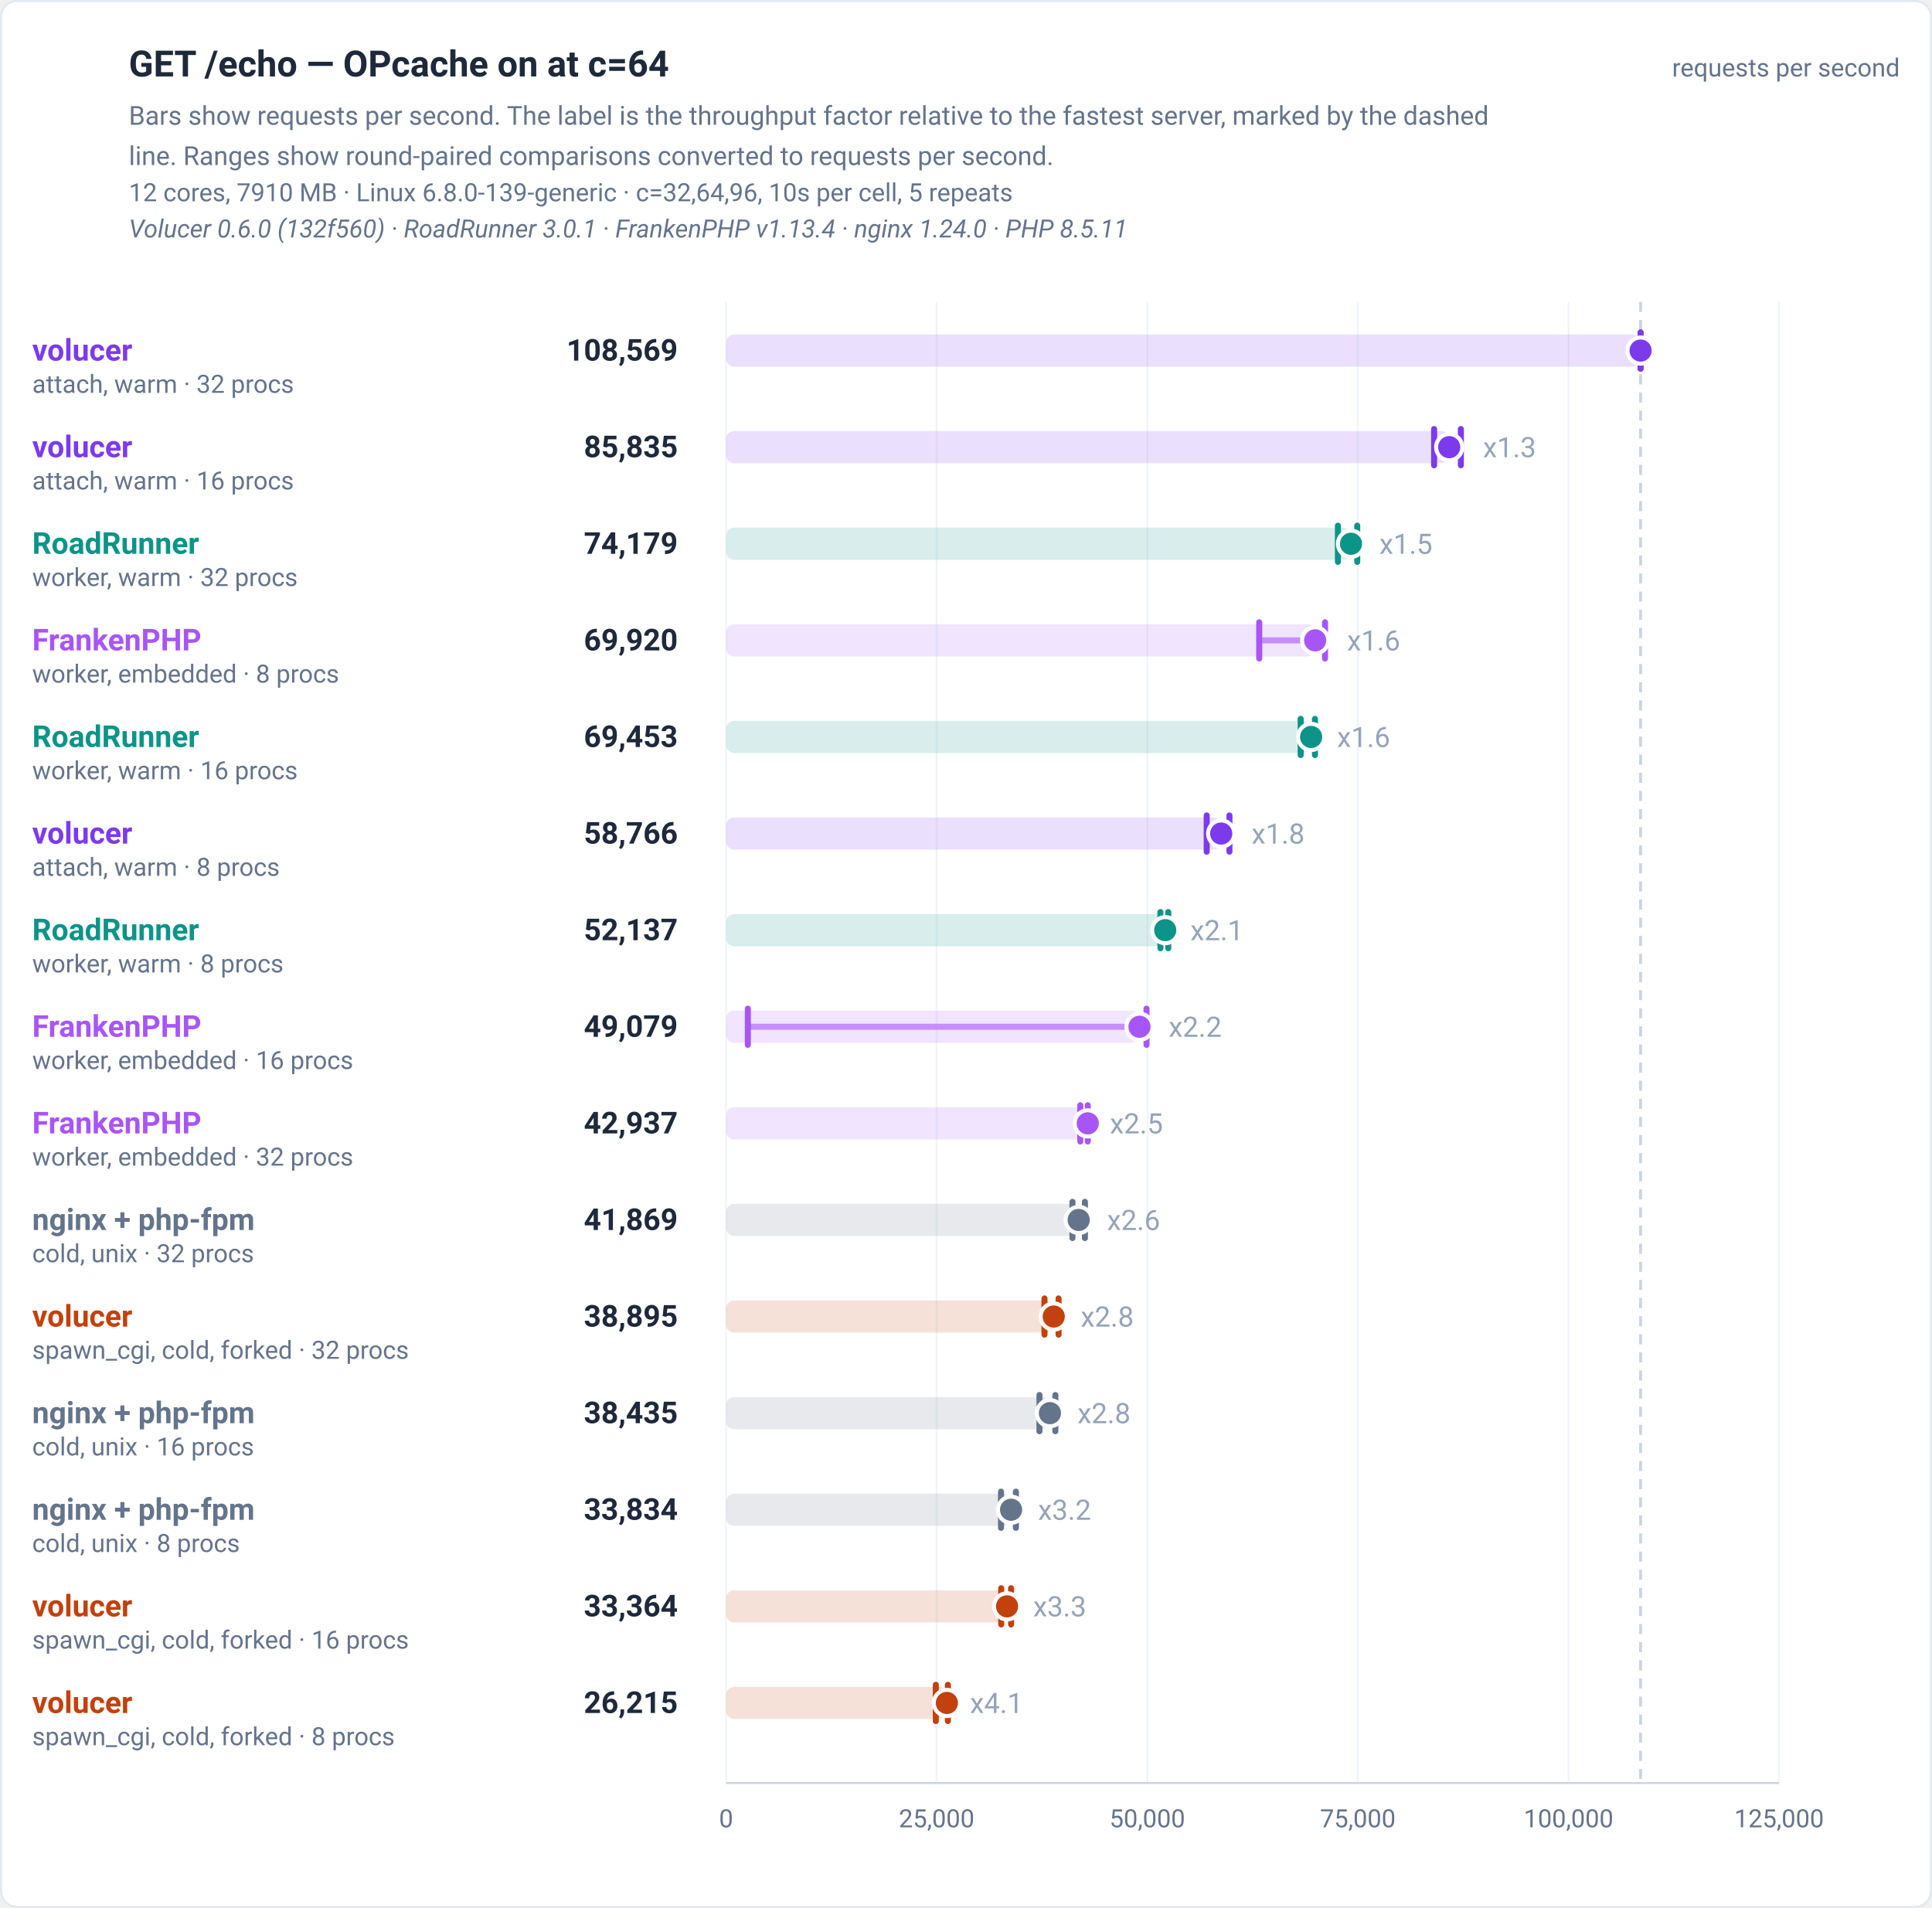
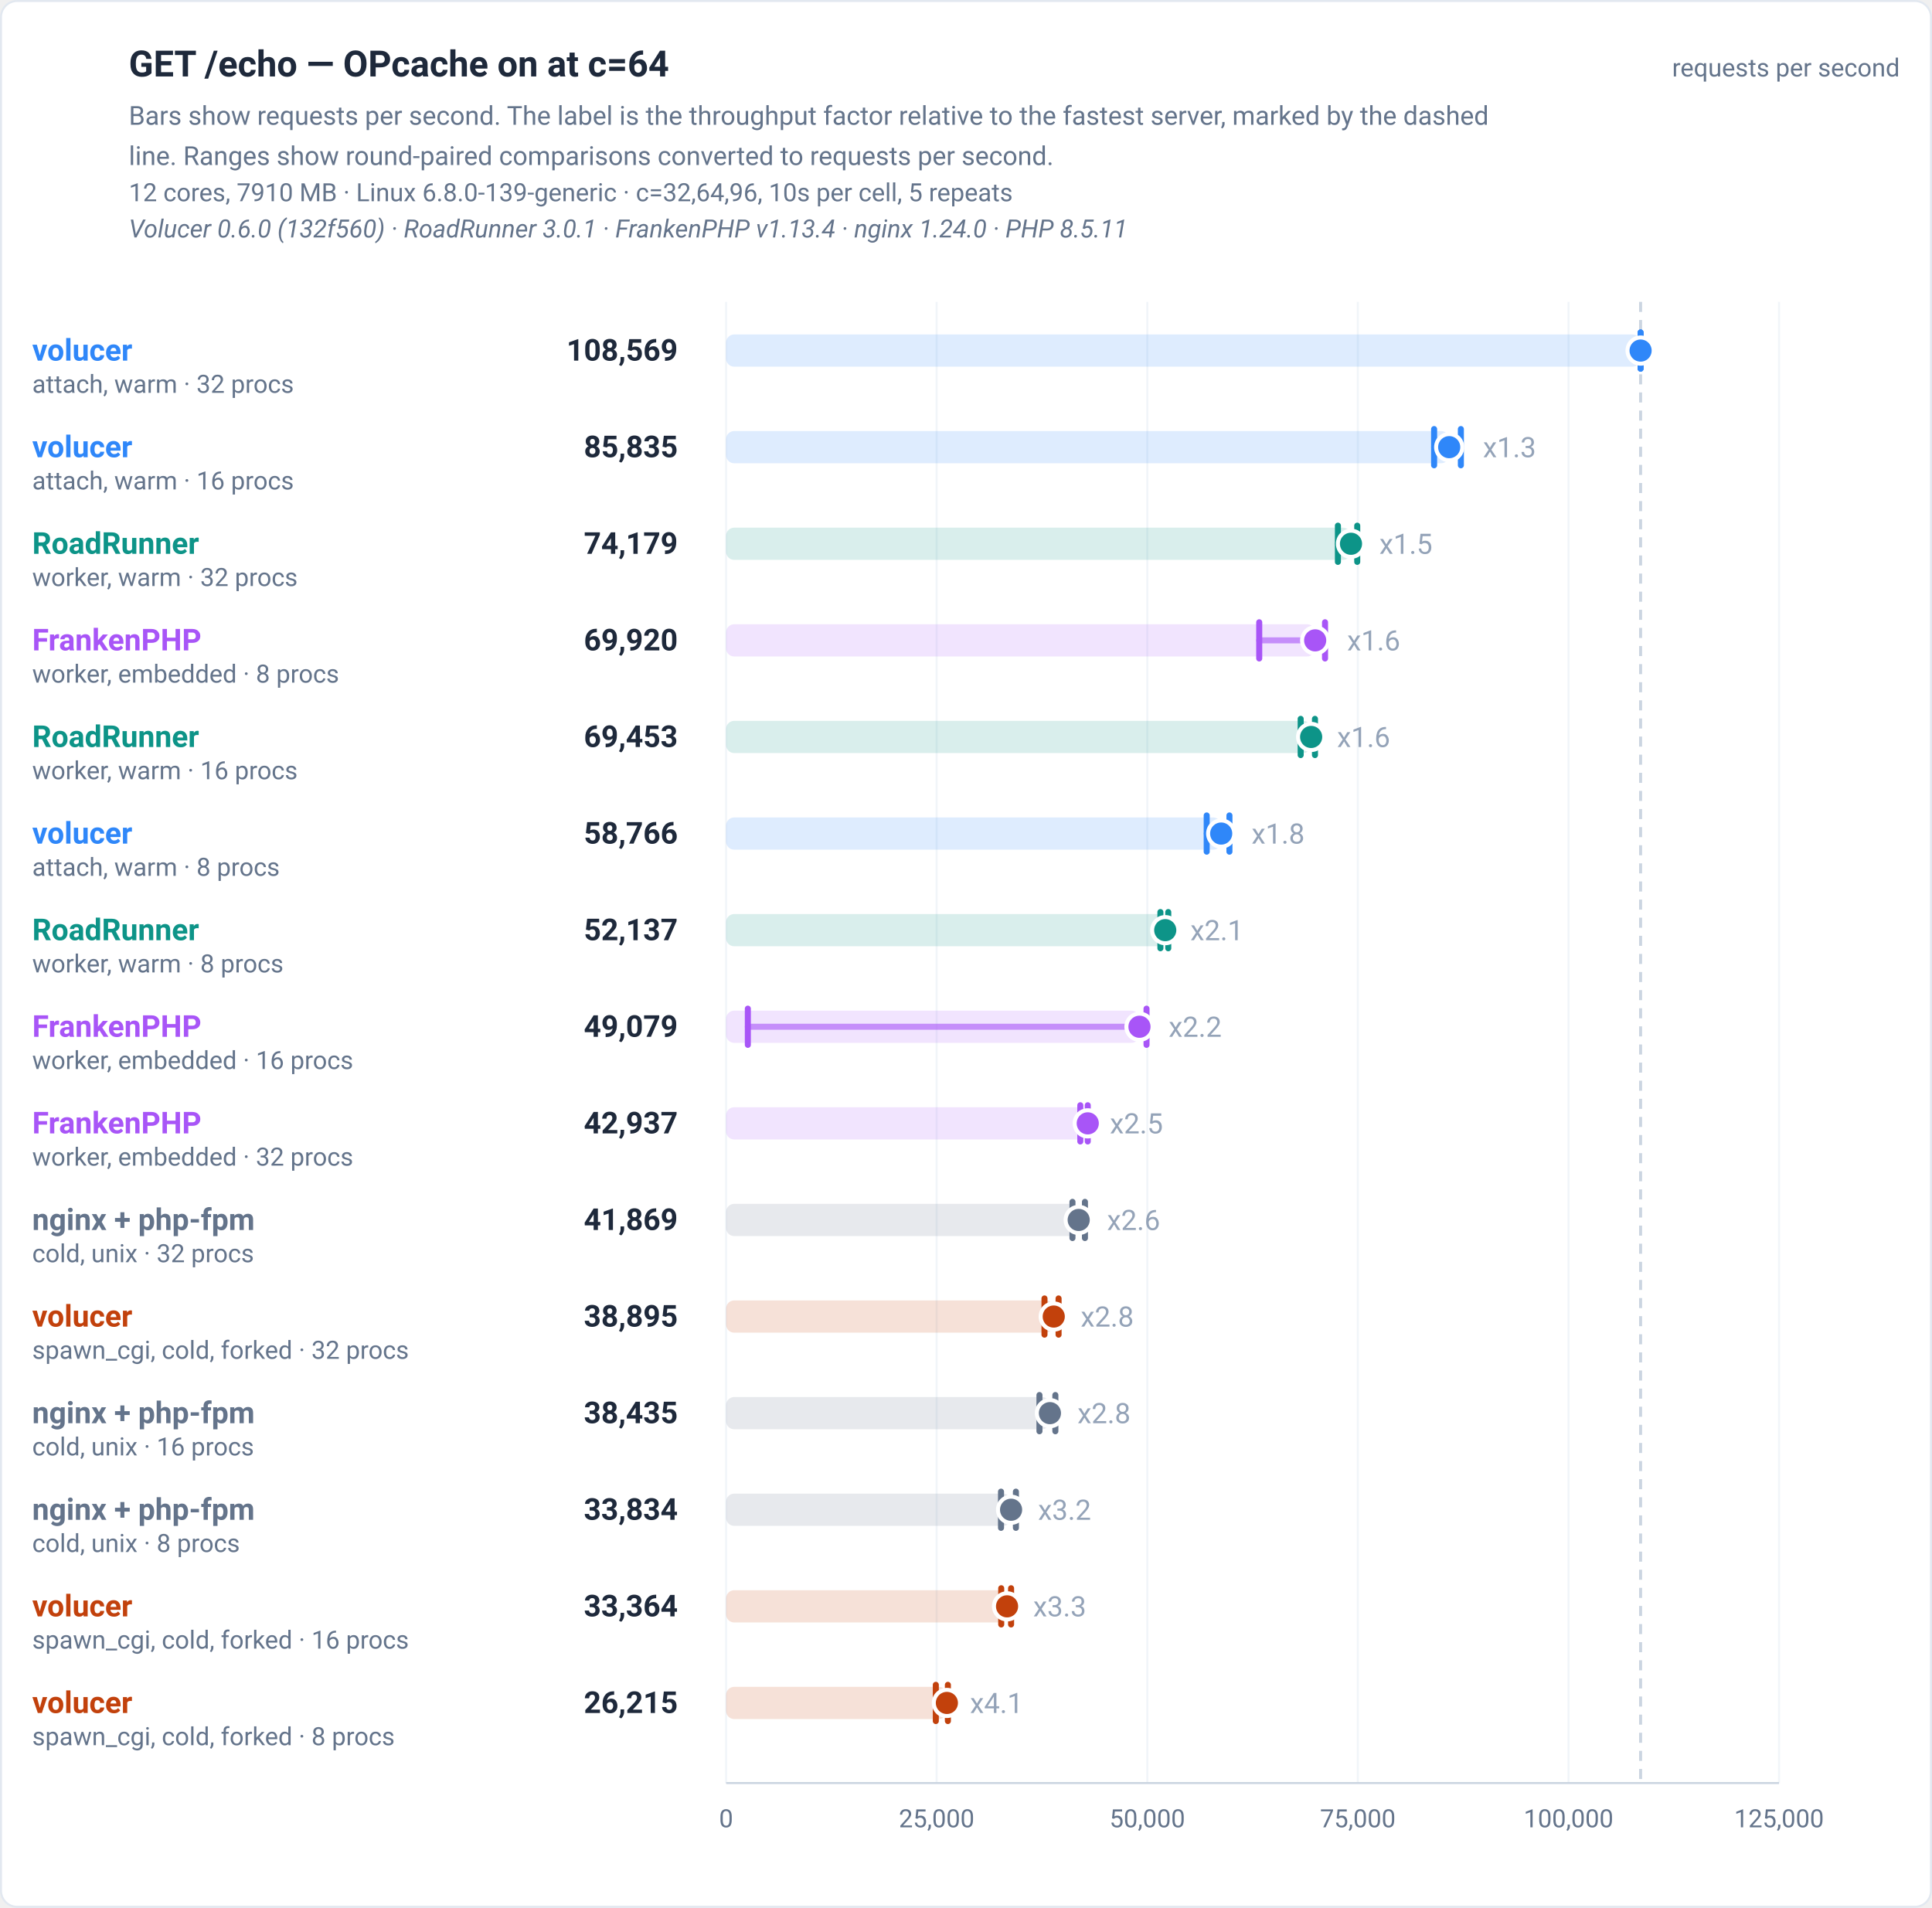
<svg xmlns="http://www.w3.org/2000/svg" width="960" height="948" viewBox="0 0 960 948" role="img" aria-label="GET /echo — OPcache on at c=64">
  <rect x="0.5" y="0.5" width="959" height="947" rx="8" fill="#ffffff" stroke="#e2e8f0" />
  <text x="64.0" y="38.0" font-family="-apple-system,BlinkMacSystemFont,'Segoe UI',Roboto,Helvetica,Arial,sans-serif" font-size="18" fill="#1e293b" text-anchor="start" font-weight="600">GET /echo — OPcache on at c=64</text>
  <text x="64.0" y="62.0" font-family="-apple-system,BlinkMacSystemFont,'Segoe UI',Roboto,Helvetica,Arial,sans-serif" font-size="13.0" fill="#64748b" text-anchor="start" font-weight="normal">Bars show requests per second. The label is the throughput factor relative to the fastest server, marked by the dashed</text>
  <text x="64.0" y="82.0" font-family="-apple-system,BlinkMacSystemFont,'Segoe UI',Roboto,Helvetica,Arial,sans-serif" font-size="13.0" fill="#64748b" text-anchor="start" font-weight="normal">line. Ranges show round-paired comparisons converted to requests per second.</text>
  <text x="64.0" y="100.0" font-family="-apple-system,BlinkMacSystemFont,'Segoe UI',Roboto,Helvetica,Arial,sans-serif" font-size="12.5" fill="#64748b" text-anchor="start" font-weight="normal">12 cores, 7910 MB · Linux 6.8.0-139-generic · c=32,64,96, 10s per cell, 5 repeats</text>
  <text x="64.0" y="118.0" font-family="-apple-system,BlinkMacSystemFont,'Segoe UI',Roboto,Helvetica,Arial,sans-serif" font-size="12.5" fill="#64748b" text-anchor="start" font-weight="normal" font-style="italic">Volucer 0.6.0 (132f560) · RoadRunner 3.0.1 · FrankenPHP v1.13.4 · nginx 1.24.0 · PHP 8.5.11</text>
  <text x="944.0" y="38.0" font-family="-apple-system,BlinkMacSystemFont,'Segoe UI',Roboto,Helvetica,Arial,sans-serif" font-size="12.5" fill="#64748b" text-anchor="end" font-weight="normal">requests per second</text>
  <line x1="360.8" y1="150.0" x2="360.8" y2="886.0" stroke="#f1f5f9" stroke-width="1" />
  <text x="360.8" y="908.0" font-family="-apple-system,BlinkMacSystemFont,'Segoe UI',Roboto,Helvetica,Arial,sans-serif" font-size="12.5" fill="#64748b" text-anchor="middle" font-weight="normal">0</text>
  <line x1="465.4" y1="150.0" x2="465.4" y2="886.0" stroke="#f1f5f9" stroke-width="1" />
  <text x="465.4" y="908.0" font-family="-apple-system,BlinkMacSystemFont,'Segoe UI',Roboto,Helvetica,Arial,sans-serif" font-size="12.5" fill="#64748b" text-anchor="middle" font-weight="normal">25,000</text>
  <line x1="570.1" y1="150.0" x2="570.1" y2="886.0" stroke="#f1f5f9" stroke-width="1" />
  <text x="570.1" y="908.0" font-family="-apple-system,BlinkMacSystemFont,'Segoe UI',Roboto,Helvetica,Arial,sans-serif" font-size="12.5" fill="#64748b" text-anchor="middle" font-weight="normal">50,000</text>
  <line x1="674.7" y1="150.0" x2="674.7" y2="886.0" stroke="#f1f5f9" stroke-width="1" />
  <text x="674.7" y="908.0" font-family="-apple-system,BlinkMacSystemFont,'Segoe UI',Roboto,Helvetica,Arial,sans-serif" font-size="12.5" fill="#64748b" text-anchor="middle" font-weight="normal">75,000</text>
  <line x1="779.4" y1="150.0" x2="779.4" y2="886.0" stroke="#f1f5f9" stroke-width="1" />
  <text x="779.4" y="908.0" font-family="-apple-system,BlinkMacSystemFont,'Segoe UI',Roboto,Helvetica,Arial,sans-serif" font-size="12.5" fill="#64748b" text-anchor="middle" font-weight="normal">100,000</text>
  <line x1="884.0" y1="150.0" x2="884.0" y2="886.0" stroke="#f1f5f9" stroke-width="1" />
  <text x="884.0" y="908.0" font-family="-apple-system,BlinkMacSystemFont,'Segoe UI',Roboto,Helvetica,Arial,sans-serif" font-size="12.5" fill="#64748b" text-anchor="middle" font-weight="normal">125,000</text>
  <line x1="815.2" y1="150.0" x2="815.2" y2="886.0" stroke="#cbd5e1" stroke-width="1.5" stroke-dasharray="5 4" />
  <line x1="360.8" y1="886.0" x2="884.0" y2="886.0" stroke="#cbd5e1" stroke-width="1" />
-   <rect x="360.8" y="166.2" width="454.4" height="16.0" rx="4" fill="#7c3aed" fill-opacity="0.16" />
-   <line x1="815.2" y1="174.2" x2="815.2" y2="174.2" stroke="#7c3aed" stroke-width="3" stroke-linecap="round" opacity="0.6" />
-   <line x1="815.2" y1="165.2" x2="815.2" y2="183.2" stroke="#7c3aed" stroke-width="3" stroke-linecap="round" />
-   <line x1="815.2" y1="165.2" x2="815.2" y2="183.2" stroke="#7c3aed" stroke-width="3" stroke-linecap="round" />
-   <circle cx="815.2" cy="174.2" r="6.5" fill="#7c3aed" stroke="#ffffff" stroke-width="2" />
-   <text x="16.0" y="179.2" font-family="-apple-system,BlinkMacSystemFont,'Segoe UI',Roboto,Helvetica,Arial,sans-serif" font-size="15.0" fill="#7c3aed" text-anchor="start" font-weight="700">volucer</text>
+   <rect x="360.8" y="166.2" width="454.4" height="16.0" rx="4" fill="#2F87F9" fill-opacity="0.16" />
+   <line x1="815.2" y1="174.2" x2="815.2" y2="174.2" stroke="#2F87F9" stroke-width="3" stroke-linecap="round" opacity="0.6" />
+   <line x1="815.2" y1="165.2" x2="815.2" y2="183.2" stroke="#2F87F9" stroke-width="3" stroke-linecap="round" />
+   <line x1="815.2" y1="165.2" x2="815.2" y2="183.2" stroke="#2F87F9" stroke-width="3" stroke-linecap="round" />
+   <circle cx="815.2" cy="174.2" r="6.5" fill="#2F87F9" stroke="#ffffff" stroke-width="2" />
+   <text x="16.0" y="179.2" font-family="-apple-system,BlinkMacSystemFont,'Segoe UI',Roboto,Helvetica,Arial,sans-serif" font-size="15.0" fill="#2F87F9" text-anchor="start" font-weight="700">volucer</text>
  <text x="16.0" y="195.2" font-family="-apple-system,BlinkMacSystemFont,'Segoe UI',Roboto,Helvetica,Arial,sans-serif" font-size="12.5" fill="#64748b" text-anchor="start" font-weight="normal">attach, warm · 32 procs</text>
  <text x="336.8" y="179.2" font-family="-apple-system,BlinkMacSystemFont,'Segoe UI',Roboto,Helvetica,Arial,sans-serif" font-size="15.0" fill="#1e293b" text-anchor="end" font-weight="700">108,569</text>
-   <rect x="360.8" y="214.2" width="359.3" height="16.0" rx="4" fill="#7c3aed" fill-opacity="0.16" />
-   <line x1="712.6" y1="222.2" x2="725.9" y2="222.2" stroke="#7c3aed" stroke-width="3" stroke-linecap="round" opacity="0.6" />
-   <line x1="712.6" y1="213.2" x2="712.6" y2="231.2" stroke="#7c3aed" stroke-width="3" stroke-linecap="round" />
-   <line x1="725.9" y1="213.2" x2="725.9" y2="231.2" stroke="#7c3aed" stroke-width="3" stroke-linecap="round" />
-   <circle cx="720.1" cy="222.2" r="6.5" fill="#7c3aed" stroke="#ffffff" stroke-width="2" />
-   <text x="16.0" y="227.2" font-family="-apple-system,BlinkMacSystemFont,'Segoe UI',Roboto,Helvetica,Arial,sans-serif" font-size="15.0" fill="#7c3aed" text-anchor="start" font-weight="700">volucer</text>
+   <rect x="360.8" y="214.2" width="359.3" height="16.0" rx="4" fill="#2F87F9" fill-opacity="0.16" />
+   <line x1="712.6" y1="222.2" x2="725.9" y2="222.2" stroke="#2F87F9" stroke-width="3" stroke-linecap="round" opacity="0.6" />
+   <line x1="712.6" y1="213.2" x2="712.6" y2="231.2" stroke="#2F87F9" stroke-width="3" stroke-linecap="round" />
+   <line x1="725.9" y1="213.2" x2="725.9" y2="231.2" stroke="#2F87F9" stroke-width="3" stroke-linecap="round" />
+   <circle cx="720.1" cy="222.2" r="6.5" fill="#2F87F9" stroke="#ffffff" stroke-width="2" />
+   <text x="16.0" y="227.2" font-family="-apple-system,BlinkMacSystemFont,'Segoe UI',Roboto,Helvetica,Arial,sans-serif" font-size="15.0" fill="#2F87F9" text-anchor="start" font-weight="700">volucer</text>
  <text x="16.0" y="243.2" font-family="-apple-system,BlinkMacSystemFont,'Segoe UI',Roboto,Helvetica,Arial,sans-serif" font-size="12.5" fill="#64748b" text-anchor="start" font-weight="normal">attach, warm · 16 procs</text>
  <text x="336.8" y="227.2" font-family="-apple-system,BlinkMacSystemFont,'Segoe UI',Roboto,Helvetica,Arial,sans-serif" font-size="15.0" fill="#1e293b" text-anchor="end" font-weight="700">85,835</text>
  <text x="736.9" y="227.2" font-family="-apple-system,BlinkMacSystemFont,'Segoe UI',Roboto,Helvetica,Arial,sans-serif" font-size="14.0" fill="#94a3b8" text-anchor="start" font-weight="normal">x1.3</text>
  <rect x="360.8" y="262.2" width="310.5" height="16.0" rx="4" fill="#0d9488" fill-opacity="0.16" />
  <line x1="664.8" y1="270.2" x2="674.4" y2="270.2" stroke="#0d9488" stroke-width="3" stroke-linecap="round" opacity="0.6" />
  <line x1="664.8" y1="261.2" x2="664.8" y2="279.2" stroke="#0d9488" stroke-width="3" stroke-linecap="round" />
  <line x1="674.4" y1="261.2" x2="674.4" y2="279.2" stroke="#0d9488" stroke-width="3" stroke-linecap="round" />
  <circle cx="671.3" cy="270.2" r="6.5" fill="#0d9488" stroke="#ffffff" stroke-width="2" />
  <text x="16.0" y="275.2" font-family="-apple-system,BlinkMacSystemFont,'Segoe UI',Roboto,Helvetica,Arial,sans-serif" font-size="15.0" fill="#0d9488" text-anchor="start" font-weight="700">RoadRunner</text>
  <text x="16.0" y="291.2" font-family="-apple-system,BlinkMacSystemFont,'Segoe UI',Roboto,Helvetica,Arial,sans-serif" font-size="12.5" fill="#64748b" text-anchor="start" font-weight="normal">worker, warm · 32 procs</text>
  <text x="336.8" y="275.2" font-family="-apple-system,BlinkMacSystemFont,'Segoe UI',Roboto,Helvetica,Arial,sans-serif" font-size="15.0" fill="#1e293b" text-anchor="end" font-weight="700">74,179</text>
  <text x="685.4" y="275.2" font-family="-apple-system,BlinkMacSystemFont,'Segoe UI',Roboto,Helvetica,Arial,sans-serif" font-size="14.0" fill="#94a3b8" text-anchor="start" font-weight="normal">x1.5</text>
  <rect x="360.8" y="310.2" width="292.7" height="16.0" rx="4" fill="#a855f7" fill-opacity="0.16" />
  <line x1="625.7" y1="318.2" x2="658.4" y2="318.2" stroke="#a855f7" stroke-width="3" stroke-linecap="round" opacity="0.6" />
  <line x1="625.7" y1="309.2" x2="625.7" y2="327.2" stroke="#a855f7" stroke-width="3" stroke-linecap="round" />
  <line x1="658.4" y1="309.2" x2="658.4" y2="327.2" stroke="#a855f7" stroke-width="3" stroke-linecap="round" />
  <circle cx="653.5" cy="318.2" r="6.5" fill="#a855f7" stroke="#ffffff" stroke-width="2" />
  <text x="16.0" y="323.2" font-family="-apple-system,BlinkMacSystemFont,'Segoe UI',Roboto,Helvetica,Arial,sans-serif" font-size="15.0" fill="#a855f7" text-anchor="start" font-weight="700">FrankenPHP</text>
  <text x="16.0" y="339.2" font-family="-apple-system,BlinkMacSystemFont,'Segoe UI',Roboto,Helvetica,Arial,sans-serif" font-size="12.5" fill="#64748b" text-anchor="start" font-weight="normal">worker, embedded · 8 procs</text>
  <text x="336.8" y="323.2" font-family="-apple-system,BlinkMacSystemFont,'Segoe UI',Roboto,Helvetica,Arial,sans-serif" font-size="15.0" fill="#1e293b" text-anchor="end" font-weight="700">69,920</text>
  <text x="669.4" y="323.2" font-family="-apple-system,BlinkMacSystemFont,'Segoe UI',Roboto,Helvetica,Arial,sans-serif" font-size="14.0" fill="#94a3b8" text-anchor="start" font-weight="normal">x1.6</text>
  <rect x="360.8" y="358.2" width="290.7" height="16.0" rx="4" fill="#0d9488" fill-opacity="0.16" />
  <line x1="646.3" y1="366.2" x2="653.4" y2="366.2" stroke="#0d9488" stroke-width="3" stroke-linecap="round" opacity="0.6" />
  <line x1="646.3" y1="357.2" x2="646.3" y2="375.2" stroke="#0d9488" stroke-width="3" stroke-linecap="round" />
  <line x1="653.4" y1="357.2" x2="653.4" y2="375.2" stroke="#0d9488" stroke-width="3" stroke-linecap="round" />
  <circle cx="651.5" cy="366.2" r="6.5" fill="#0d9488" stroke="#ffffff" stroke-width="2" />
  <text x="16.0" y="371.2" font-family="-apple-system,BlinkMacSystemFont,'Segoe UI',Roboto,Helvetica,Arial,sans-serif" font-size="15.0" fill="#0d9488" text-anchor="start" font-weight="700">RoadRunner</text>
  <text x="16.0" y="387.2" font-family="-apple-system,BlinkMacSystemFont,'Segoe UI',Roboto,Helvetica,Arial,sans-serif" font-size="12.5" fill="#64748b" text-anchor="start" font-weight="normal">worker, warm · 16 procs</text>
  <text x="336.8" y="371.2" font-family="-apple-system,BlinkMacSystemFont,'Segoe UI',Roboto,Helvetica,Arial,sans-serif" font-size="15.0" fill="#1e293b" text-anchor="end" font-weight="700">69,453</text>
  <text x="664.4" y="371.2" font-family="-apple-system,BlinkMacSystemFont,'Segoe UI',Roboto,Helvetica,Arial,sans-serif" font-size="14.0" fill="#94a3b8" text-anchor="start" font-weight="normal">x1.6</text>
-   <rect x="360.8" y="406.2" width="246.0" height="16.0" rx="4" fill="#7c3aed" fill-opacity="0.16" />
-   <line x1="599.6" y1="414.2" x2="610.9" y2="414.2" stroke="#7c3aed" stroke-width="3" stroke-linecap="round" opacity="0.6" />
-   <line x1="599.6" y1="405.2" x2="599.6" y2="423.2" stroke="#7c3aed" stroke-width="3" stroke-linecap="round" />
-   <line x1="610.9" y1="405.2" x2="610.9" y2="423.2" stroke="#7c3aed" stroke-width="3" stroke-linecap="round" />
-   <circle cx="606.8" cy="414.2" r="6.5" fill="#7c3aed" stroke="#ffffff" stroke-width="2" />
-   <text x="16.0" y="419.2" font-family="-apple-system,BlinkMacSystemFont,'Segoe UI',Roboto,Helvetica,Arial,sans-serif" font-size="15.0" fill="#7c3aed" text-anchor="start" font-weight="700">volucer</text>
+   <rect x="360.8" y="406.2" width="246.0" height="16.0" rx="4" fill="#2F87F9" fill-opacity="0.16" />
+   <line x1="599.6" y1="414.2" x2="610.9" y2="414.2" stroke="#2F87F9" stroke-width="3" stroke-linecap="round" opacity="0.6" />
+   <line x1="599.6" y1="405.2" x2="599.6" y2="423.2" stroke="#2F87F9" stroke-width="3" stroke-linecap="round" />
+   <line x1="610.9" y1="405.2" x2="610.9" y2="423.2" stroke="#2F87F9" stroke-width="3" stroke-linecap="round" />
+   <circle cx="606.8" cy="414.2" r="6.5" fill="#2F87F9" stroke="#ffffff" stroke-width="2" />
+   <text x="16.0" y="419.2" font-family="-apple-system,BlinkMacSystemFont,'Segoe UI',Roboto,Helvetica,Arial,sans-serif" font-size="15.0" fill="#2F87F9" text-anchor="start" font-weight="700">volucer</text>
  <text x="16.0" y="435.2" font-family="-apple-system,BlinkMacSystemFont,'Segoe UI',Roboto,Helvetica,Arial,sans-serif" font-size="12.5" fill="#64748b" text-anchor="start" font-weight="normal">attach, warm · 8 procs</text>
  <text x="336.8" y="419.2" font-family="-apple-system,BlinkMacSystemFont,'Segoe UI',Roboto,Helvetica,Arial,sans-serif" font-size="15.0" fill="#1e293b" text-anchor="end" font-weight="700">58,766</text>
  <text x="621.9" y="419.2" font-family="-apple-system,BlinkMacSystemFont,'Segoe UI',Roboto,Helvetica,Arial,sans-serif" font-size="14.0" fill="#94a3b8" text-anchor="start" font-weight="normal">x1.8</text>
  <rect x="360.8" y="454.2" width="218.2" height="16.0" rx="4" fill="#0d9488" fill-opacity="0.16" />
  <line x1="576.6" y1="462.2" x2="580.5" y2="462.2" stroke="#0d9488" stroke-width="3" stroke-linecap="round" opacity="0.6" />
  <line x1="576.6" y1="453.2" x2="576.6" y2="471.2" stroke="#0d9488" stroke-width="3" stroke-linecap="round" />
  <line x1="580.5" y1="453.2" x2="580.5" y2="471.2" stroke="#0d9488" stroke-width="3" stroke-linecap="round" />
  <circle cx="579.0" cy="462.2" r="6.5" fill="#0d9488" stroke="#ffffff" stroke-width="2" />
  <text x="16.0" y="467.2" font-family="-apple-system,BlinkMacSystemFont,'Segoe UI',Roboto,Helvetica,Arial,sans-serif" font-size="15.0" fill="#0d9488" text-anchor="start" font-weight="700">RoadRunner</text>
  <text x="16.0" y="483.2" font-family="-apple-system,BlinkMacSystemFont,'Segoe UI',Roboto,Helvetica,Arial,sans-serif" font-size="12.5" fill="#64748b" text-anchor="start" font-weight="normal">worker, warm · 8 procs</text>
  <text x="336.8" y="467.2" font-family="-apple-system,BlinkMacSystemFont,'Segoe UI',Roboto,Helvetica,Arial,sans-serif" font-size="15.0" fill="#1e293b" text-anchor="end" font-weight="700">52,137</text>
  <text x="591.5" y="467.2" font-family="-apple-system,BlinkMacSystemFont,'Segoe UI',Roboto,Helvetica,Arial,sans-serif" font-size="14.0" fill="#94a3b8" text-anchor="start" font-weight="normal">x2.1</text>
  <rect x="360.8" y="502.2" width="205.4" height="16.0" rx="4" fill="#a855f7" fill-opacity="0.16" />
  <line x1="371.6" y1="510.2" x2="569.7" y2="510.2" stroke="#a855f7" stroke-width="3" stroke-linecap="round" opacity="0.6" />
  <line x1="371.6" y1="501.2" x2="371.6" y2="519.2" stroke="#a855f7" stroke-width="3" stroke-linecap="round" />
  <line x1="569.7" y1="501.2" x2="569.7" y2="519.2" stroke="#a855f7" stroke-width="3" stroke-linecap="round" />
  <circle cx="566.2" cy="510.2" r="6.5" fill="#a855f7" stroke="#ffffff" stroke-width="2" />
  <text x="16.0" y="515.2" font-family="-apple-system,BlinkMacSystemFont,'Segoe UI',Roboto,Helvetica,Arial,sans-serif" font-size="15.0" fill="#a855f7" text-anchor="start" font-weight="700">FrankenPHP</text>
  <text x="16.0" y="531.2" font-family="-apple-system,BlinkMacSystemFont,'Segoe UI',Roboto,Helvetica,Arial,sans-serif" font-size="12.5" fill="#64748b" text-anchor="start" font-weight="normal">worker, embedded · 16 procs</text>
  <text x="336.8" y="515.2" font-family="-apple-system,BlinkMacSystemFont,'Segoe UI',Roboto,Helvetica,Arial,sans-serif" font-size="15.0" fill="#1e293b" text-anchor="end" font-weight="700">49,079</text>
  <text x="580.7" y="515.2" font-family="-apple-system,BlinkMacSystemFont,'Segoe UI',Roboto,Helvetica,Arial,sans-serif" font-size="14.0" fill="#94a3b8" text-anchor="start" font-weight="normal">x2.2</text>
  <rect x="360.8" y="550.2" width="179.7" height="16.0" rx="4" fill="#a855f7" fill-opacity="0.16" />
  <line x1="536.8" y1="558.2" x2="540.5" y2="558.2" stroke="#a855f7" stroke-width="3" stroke-linecap="round" opacity="0.6" />
  <line x1="536.8" y1="549.2" x2="536.8" y2="567.2" stroke="#a855f7" stroke-width="3" stroke-linecap="round" />
  <line x1="540.5" y1="549.2" x2="540.5" y2="567.2" stroke="#a855f7" stroke-width="3" stroke-linecap="round" />
  <circle cx="540.5" cy="558.2" r="6.5" fill="#a855f7" stroke="#ffffff" stroke-width="2" />
  <text x="16.0" y="563.2" font-family="-apple-system,BlinkMacSystemFont,'Segoe UI',Roboto,Helvetica,Arial,sans-serif" font-size="15.0" fill="#a855f7" text-anchor="start" font-weight="700">FrankenPHP</text>
  <text x="16.0" y="579.2" font-family="-apple-system,BlinkMacSystemFont,'Segoe UI',Roboto,Helvetica,Arial,sans-serif" font-size="12.5" fill="#64748b" text-anchor="start" font-weight="normal">worker, embedded · 32 procs</text>
  <text x="336.8" y="563.2" font-family="-apple-system,BlinkMacSystemFont,'Segoe UI',Roboto,Helvetica,Arial,sans-serif" font-size="15.0" fill="#1e293b" text-anchor="end" font-weight="700">42,937</text>
  <text x="551.5" y="563.2" font-family="-apple-system,BlinkMacSystemFont,'Segoe UI',Roboto,Helvetica,Arial,sans-serif" font-size="14.0" fill="#94a3b8" text-anchor="start" font-weight="normal">x2.5</text>
  <rect x="360.8" y="598.2" width="175.2" height="16.0" rx="4" fill="#64748b" fill-opacity="0.16" />
  <line x1="532.9" y1="606.2" x2="539.1" y2="606.2" stroke="#64748b" stroke-width="3" stroke-linecap="round" opacity="0.6" />
  <line x1="532.9" y1="597.2" x2="532.9" y2="615.2" stroke="#64748b" stroke-width="3" stroke-linecap="round" />
  <line x1="539.1" y1="597.2" x2="539.1" y2="615.2" stroke="#64748b" stroke-width="3" stroke-linecap="round" />
  <circle cx="536.0" cy="606.2" r="6.5" fill="#64748b" stroke="#ffffff" stroke-width="2" />
  <text x="16.0" y="611.2" font-family="-apple-system,BlinkMacSystemFont,'Segoe UI',Roboto,Helvetica,Arial,sans-serif" font-size="15.0" fill="#64748b" text-anchor="start" font-weight="700">nginx + php-fpm</text>
  <text x="16.0" y="627.2" font-family="-apple-system,BlinkMacSystemFont,'Segoe UI',Roboto,Helvetica,Arial,sans-serif" font-size="12.5" fill="#64748b" text-anchor="start" font-weight="normal">cold, unix · 32 procs</text>
  <text x="336.8" y="611.2" font-family="-apple-system,BlinkMacSystemFont,'Segoe UI',Roboto,Helvetica,Arial,sans-serif" font-size="15.0" fill="#1e293b" text-anchor="end" font-weight="700">41,869</text>
  <text x="550.1" y="611.2" font-family="-apple-system,BlinkMacSystemFont,'Segoe UI',Roboto,Helvetica,Arial,sans-serif" font-size="14.0" fill="#94a3b8" text-anchor="start" font-weight="normal">x2.6</text>
  <rect x="360.8" y="646.2" width="162.8" height="16.0" rx="4" fill="#c2410c" fill-opacity="0.16" />
  <line x1="519.0" y1="654.2" x2="526.0" y2="654.2" stroke="#c2410c" stroke-width="3" stroke-linecap="round" opacity="0.6" />
  <line x1="519.0" y1="645.2" x2="519.0" y2="663.2" stroke="#c2410c" stroke-width="3" stroke-linecap="round" />
  <line x1="526.0" y1="645.2" x2="526.0" y2="663.2" stroke="#c2410c" stroke-width="3" stroke-linecap="round" />
  <circle cx="523.6" cy="654.2" r="6.5" fill="#c2410c" stroke="#ffffff" stroke-width="2" />
  <text x="16.0" y="659.2" font-family="-apple-system,BlinkMacSystemFont,'Segoe UI',Roboto,Helvetica,Arial,sans-serif" font-size="15.0" fill="#c2410c" text-anchor="start" font-weight="700">volucer</text>
  <text x="16.0" y="675.2" font-family="-apple-system,BlinkMacSystemFont,'Segoe UI',Roboto,Helvetica,Arial,sans-serif" font-size="12.5" fill="#64748b" text-anchor="start" font-weight="normal">spawn_cgi, cold, forked · 32 procs</text>
  <text x="336.8" y="659.2" font-family="-apple-system,BlinkMacSystemFont,'Segoe UI',Roboto,Helvetica,Arial,sans-serif" font-size="15.0" fill="#1e293b" text-anchor="end" font-weight="700">38,895</text>
  <text x="537.0" y="659.2" font-family="-apple-system,BlinkMacSystemFont,'Segoe UI',Roboto,Helvetica,Arial,sans-serif" font-size="14.0" fill="#94a3b8" text-anchor="start" font-weight="normal">x2.8</text>
  <rect x="360.8" y="694.2" width="160.9" height="16.0" rx="4" fill="#64748b" fill-opacity="0.16" />
  <line x1="516.5" y1="702.2" x2="524.4" y2="702.2" stroke="#64748b" stroke-width="3" stroke-linecap="round" opacity="0.6" />
  <line x1="516.5" y1="693.2" x2="516.5" y2="711.2" stroke="#64748b" stroke-width="3" stroke-linecap="round" />
  <line x1="524.4" y1="693.2" x2="524.4" y2="711.2" stroke="#64748b" stroke-width="3" stroke-linecap="round" />
  <circle cx="521.7" cy="702.2" r="6.5" fill="#64748b" stroke="#ffffff" stroke-width="2" />
  <text x="16.0" y="707.2" font-family="-apple-system,BlinkMacSystemFont,'Segoe UI',Roboto,Helvetica,Arial,sans-serif" font-size="15.0" fill="#64748b" text-anchor="start" font-weight="700">nginx + php-fpm</text>
  <text x="16.0" y="723.2" font-family="-apple-system,BlinkMacSystemFont,'Segoe UI',Roboto,Helvetica,Arial,sans-serif" font-size="12.5" fill="#64748b" text-anchor="start" font-weight="normal">cold, unix · 16 procs</text>
  <text x="336.8" y="707.2" font-family="-apple-system,BlinkMacSystemFont,'Segoe UI',Roboto,Helvetica,Arial,sans-serif" font-size="15.0" fill="#1e293b" text-anchor="end" font-weight="700">38,435</text>
  <text x="535.4" y="707.2" font-family="-apple-system,BlinkMacSystemFont,'Segoe UI',Roboto,Helvetica,Arial,sans-serif" font-size="14.0" fill="#94a3b8" text-anchor="start" font-weight="normal">x2.8</text>
  <rect x="360.8" y="742.2" width="141.6" height="16.0" rx="4" fill="#64748b" fill-opacity="0.16" />
  <line x1="497.4" y1="750.2" x2="504.8" y2="750.2" stroke="#64748b" stroke-width="3" stroke-linecap="round" opacity="0.6" />
  <line x1="497.4" y1="741.2" x2="497.4" y2="759.2" stroke="#64748b" stroke-width="3" stroke-linecap="round" />
  <line x1="504.8" y1="741.2" x2="504.8" y2="759.2" stroke="#64748b" stroke-width="3" stroke-linecap="round" />
  <circle cx="502.4" cy="750.2" r="6.5" fill="#64748b" stroke="#ffffff" stroke-width="2" />
  <text x="16.0" y="755.2" font-family="-apple-system,BlinkMacSystemFont,'Segoe UI',Roboto,Helvetica,Arial,sans-serif" font-size="15.0" fill="#64748b" text-anchor="start" font-weight="700">nginx + php-fpm</text>
  <text x="16.0" y="771.2" font-family="-apple-system,BlinkMacSystemFont,'Segoe UI',Roboto,Helvetica,Arial,sans-serif" font-size="12.5" fill="#64748b" text-anchor="start" font-weight="normal">cold, unix · 8 procs</text>
  <text x="336.8" y="755.2" font-family="-apple-system,BlinkMacSystemFont,'Segoe UI',Roboto,Helvetica,Arial,sans-serif" font-size="15.0" fill="#1e293b" text-anchor="end" font-weight="700">33,834</text>
  <text x="515.8" y="755.2" font-family="-apple-system,BlinkMacSystemFont,'Segoe UI',Roboto,Helvetica,Arial,sans-serif" font-size="14.0" fill="#94a3b8" text-anchor="start" font-weight="normal">x3.2</text>
  <rect x="360.8" y="790.2" width="139.6" height="16.0" rx="4" fill="#c2410c" fill-opacity="0.16" />
  <line x1="497.5" y1="798.2" x2="502.4" y2="798.2" stroke="#c2410c" stroke-width="3" stroke-linecap="round" opacity="0.6" />
  <line x1="497.5" y1="789.2" x2="497.5" y2="807.2" stroke="#c2410c" stroke-width="3" stroke-linecap="round" />
  <line x1="502.4" y1="789.2" x2="502.4" y2="807.2" stroke="#c2410c" stroke-width="3" stroke-linecap="round" />
  <circle cx="500.4" cy="798.2" r="6.5" fill="#c2410c" stroke="#ffffff" stroke-width="2" />
  <text x="16.0" y="803.2" font-family="-apple-system,BlinkMacSystemFont,'Segoe UI',Roboto,Helvetica,Arial,sans-serif" font-size="15.0" fill="#c2410c" text-anchor="start" font-weight="700">volucer</text>
  <text x="16.0" y="819.2" font-family="-apple-system,BlinkMacSystemFont,'Segoe UI',Roboto,Helvetica,Arial,sans-serif" font-size="12.5" fill="#64748b" text-anchor="start" font-weight="normal">spawn_cgi, cold, forked · 16 procs</text>
  <text x="336.8" y="803.2" font-family="-apple-system,BlinkMacSystemFont,'Segoe UI',Roboto,Helvetica,Arial,sans-serif" font-size="15.0" fill="#1e293b" text-anchor="end" font-weight="700">33,364</text>
  <text x="513.4" y="803.2" font-family="-apple-system,BlinkMacSystemFont,'Segoe UI',Roboto,Helvetica,Arial,sans-serif" font-size="14.0" fill="#94a3b8" text-anchor="start" font-weight="normal">x3.3</text>
  <rect x="360.8" y="838.2" width="109.7" height="16.0" rx="4" fill="#c2410c" fill-opacity="0.16" />
  <line x1="465.0" y1="846.2" x2="471.0" y2="846.2" stroke="#c2410c" stroke-width="3" stroke-linecap="round" opacity="0.6" />
  <line x1="465.0" y1="837.2" x2="465.0" y2="855.2" stroke="#c2410c" stroke-width="3" stroke-linecap="round" />
  <line x1="471.0" y1="837.2" x2="471.0" y2="855.2" stroke="#c2410c" stroke-width="3" stroke-linecap="round" />
  <circle cx="470.5" cy="846.2" r="6.5" fill="#c2410c" stroke="#ffffff" stroke-width="2" />
  <text x="16.0" y="851.2" font-family="-apple-system,BlinkMacSystemFont,'Segoe UI',Roboto,Helvetica,Arial,sans-serif" font-size="15.0" fill="#c2410c" text-anchor="start" font-weight="700">volucer</text>
  <text x="16.0" y="867.2" font-family="-apple-system,BlinkMacSystemFont,'Segoe UI',Roboto,Helvetica,Arial,sans-serif" font-size="12.5" fill="#64748b" text-anchor="start" font-weight="normal">spawn_cgi, cold, forked · 8 procs</text>
  <text x="336.8" y="851.2" font-family="-apple-system,BlinkMacSystemFont,'Segoe UI',Roboto,Helvetica,Arial,sans-serif" font-size="15.0" fill="#1e293b" text-anchor="end" font-weight="700">26,215</text>
  <text x="482.0" y="851.2" font-family="-apple-system,BlinkMacSystemFont,'Segoe UI',Roboto,Helvetica,Arial,sans-serif" font-size="14.0" fill="#94a3b8" text-anchor="start" font-weight="normal">x4.1</text>
</svg>
